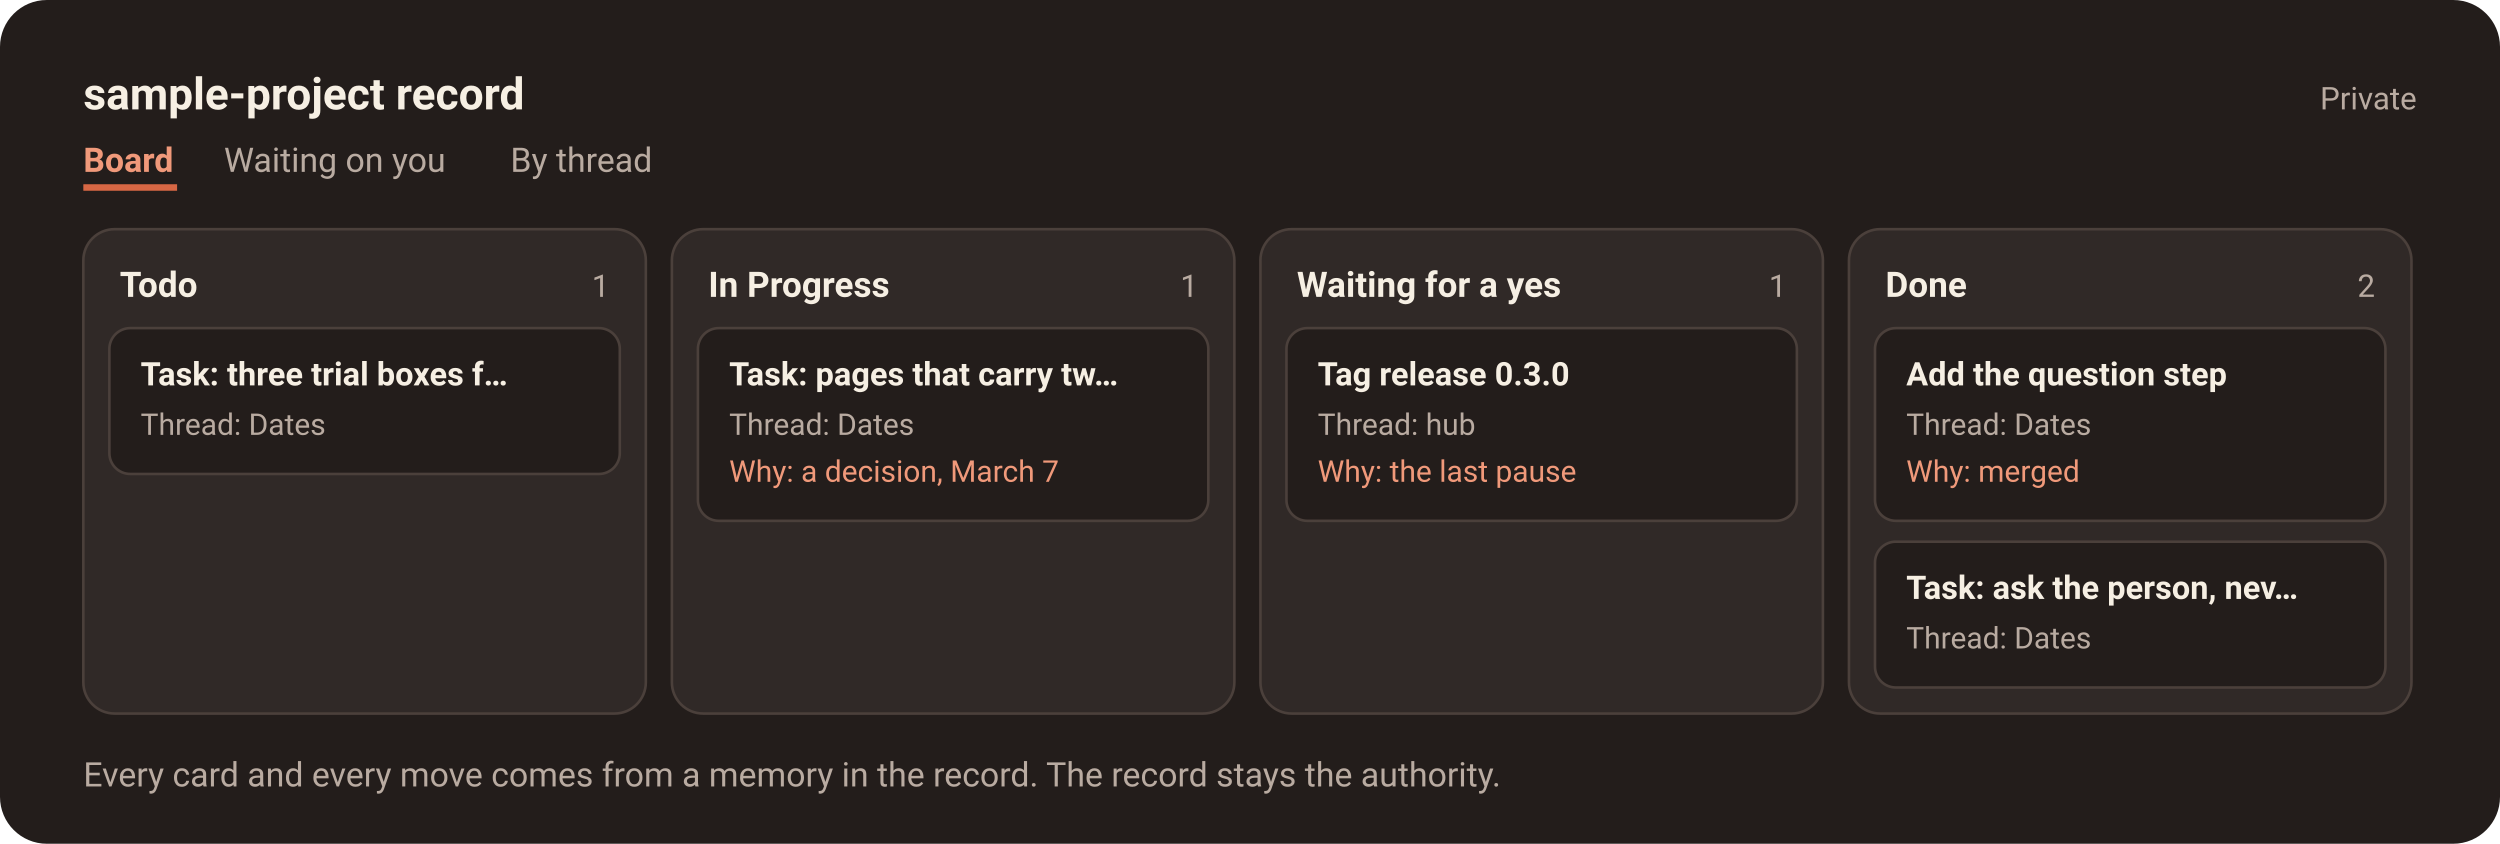
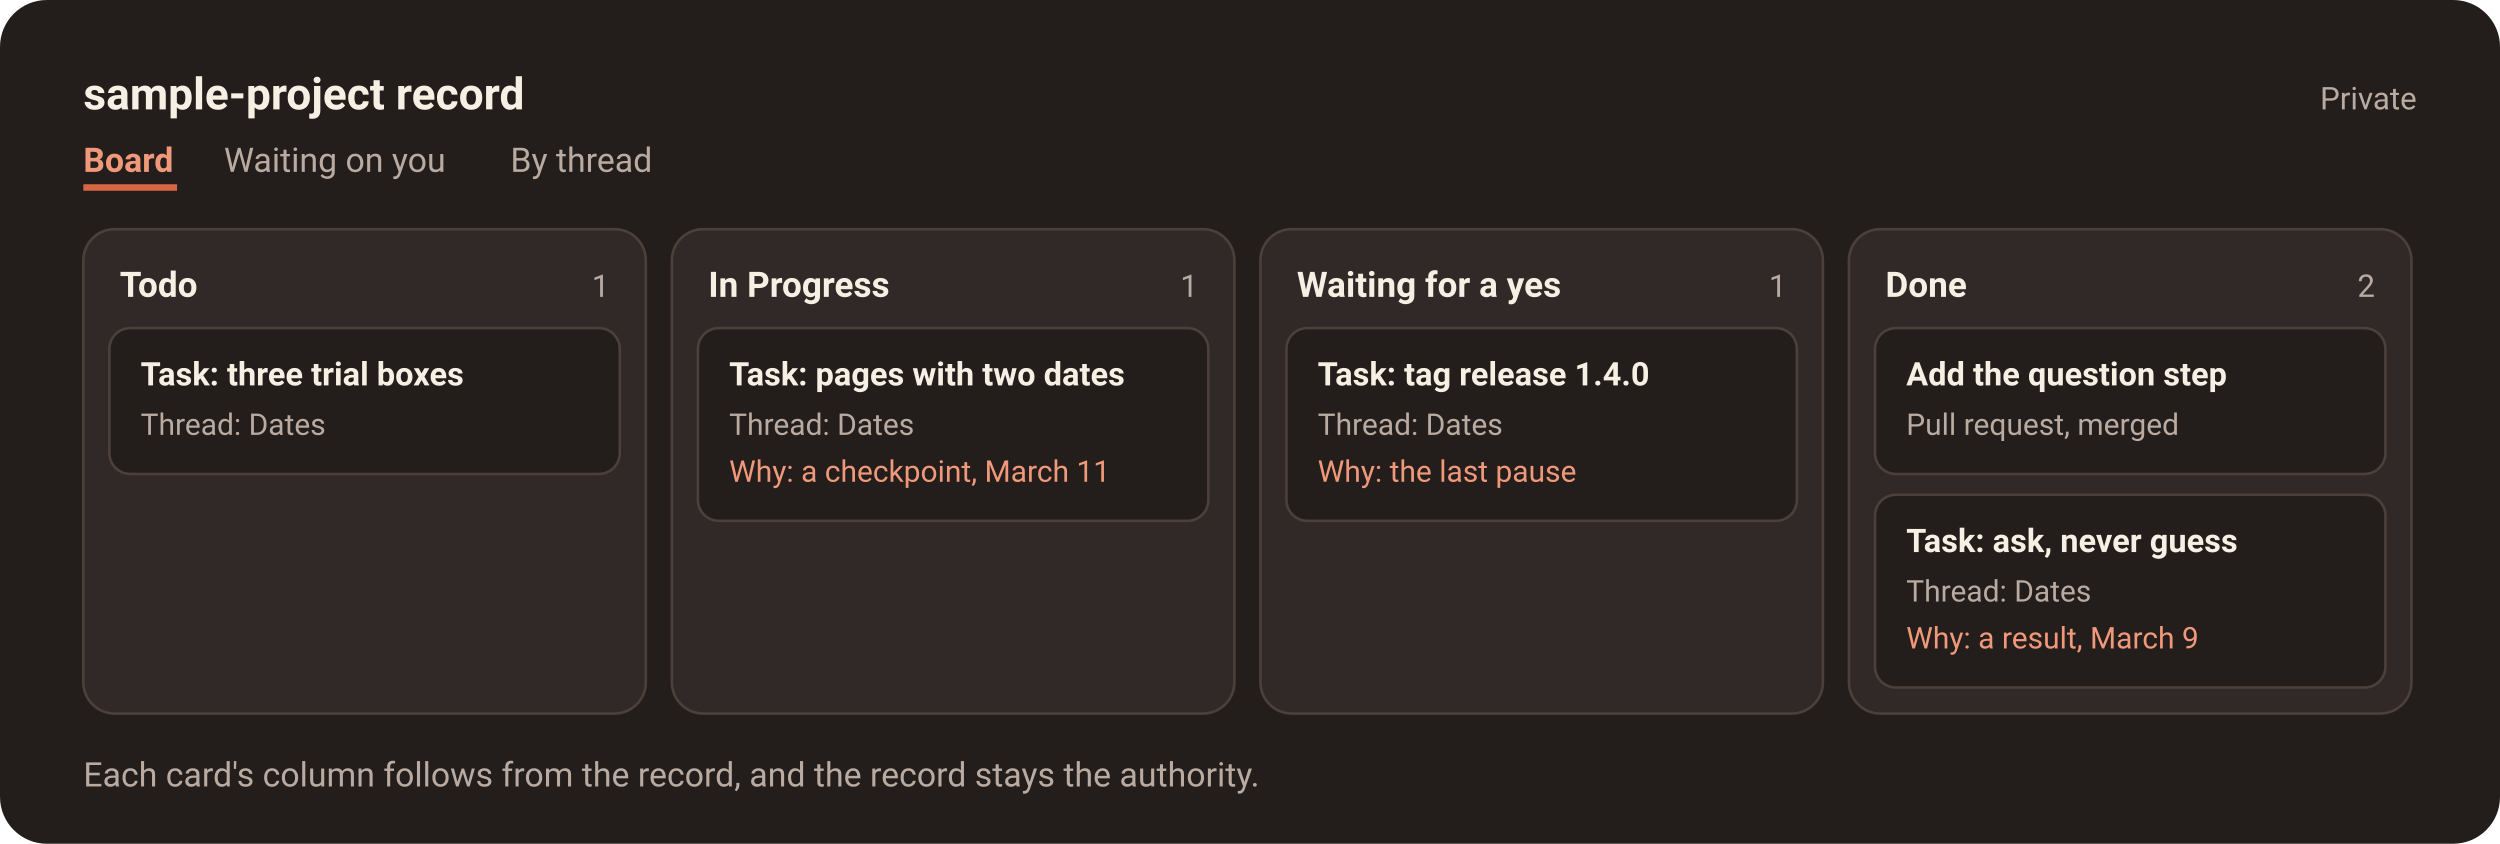
<svg xmlns="http://www.w3.org/2000/svg" viewBox="0 0 960 324" width="960" height="324" role="img" aria-label="A private GitHub Projects board whose cards and columns follow the record">
  <defs>
    <marker id="a" viewBox="0 0 10 10" refX="8" refY="5" markerWidth="7" markerHeight="7" orient="auto-start-reverse">
      <path d="M0,0 L10,5 L0,10 Z" fill="#D76744" />
    </marker>
  </defs>
  <rect width="960" height="324" rx="18" fill="#231D1B" />
  <text x="32" y="42" font-size="17" font-weight="600" text-anchor="start" fill="#F6EFE3" font-family="system-ui,-apple-system,Segoe UI,Roboto,Noto Sans,Liberation Sans,sans-serif">sample-project record</text>
  <text x="928" y="42" font-size="12" font-weight="400" text-anchor="end" fill="#B9ABA1" font-family="system-ui,-apple-system,Segoe UI,Roboto,Noto Sans,Liberation Sans,sans-serif">Private</text>
  <text x="32" y="66" font-size="13" font-weight="600" text-anchor="start" fill="#F0997A" font-family="system-ui,-apple-system,Segoe UI,Roboto,Noto Sans,Liberation Sans,sans-serif">Board</text>
  <text x="86" y="66" font-size="13" font-weight="400" text-anchor="start" fill="#B9ABA1" font-family="system-ui,-apple-system,Segoe UI,Roboto,Noto Sans,Liberation Sans,sans-serif">Waiting on you</text>
  <text x="196" y="66" font-size="13" font-weight="400" text-anchor="start" fill="#B9ABA1" font-family="system-ui,-apple-system,Segoe UI,Roboto,Noto Sans,Liberation Sans,sans-serif">By thread</text>
  <line x1="32" y1="72" x2="68" y2="72" stroke="#D76744" stroke-width="2.5" />
  <rect x="32" y="88" width="216" height="186" rx="12" fill="#302927" stroke="#4B403B" stroke-width="1" />
  <text x="46" y="114" font-size="13.5" font-weight="600" text-anchor="start" fill="#F6EFE3" font-family="system-ui,-apple-system,Segoe UI,Roboto,Noto Sans,Liberation Sans,sans-serif">Todo</text>
  <text x="234" y="114" font-size="12" font-weight="400" text-anchor="end" fill="#B9ABA1" font-family="system-ui,-apple-system,Segoe UI,Roboto,Noto Sans,Liberation Sans,sans-serif">1</text>
  <rect x="42" y="126" width="196" height="56" rx="8" fill="#231D1B" stroke="#4B403B" stroke-width="1" />
-   <text x="54" y="148" font-size="12.5" font-weight="600" text-anchor="start" fill="#F6EFE3" font-family="system-ui,-apple-system,Segoe UI,Roboto,Noto Sans,Liberation Sans,sans-serif">Task: three trial boxes f…</text>
+   <text x="54" y="148" font-size="12.5" font-weight="600" text-anchor="start" fill="#F6EFE3" font-family="system-ui,-apple-system,Segoe UI,Roboto,Noto Sans,Liberation Sans,sans-serif">Task: three trial boxes</text>
  <text x="54" y="167" font-size="11.5" font-weight="400" text-anchor="start" fill="#B9ABA1" font-family="system-ui,-apple-system,Segoe UI,Roboto,Noto Sans,Liberation Sans,sans-serif">Thread: Dates</text>
  <rect x="258" y="88" width="216" height="186" rx="12" fill="#302927" stroke="#4B403B" stroke-width="1" />
  <text x="272" y="114" font-size="13.5" font-weight="600" text-anchor="start" fill="#F6EFE3" font-family="system-ui,-apple-system,Segoe UI,Roboto,Noto Sans,Liberation Sans,sans-serif">In Progress</text>
  <text x="460" y="114" font-size="12" font-weight="400" text-anchor="end" fill="#B9ABA1" font-family="system-ui,-apple-system,Segoe UI,Roboto,Noto Sans,Liberation Sans,sans-serif">1</text>
  <rect x="268" y="126" width="196" height="74" rx="8" fill="#231D1B" stroke="#4B403B" stroke-width="1" />
-   <text x="280" y="148" font-size="12.5" font-weight="600" text-anchor="start" fill="#F6EFE3" font-family="system-ui,-apple-system,Segoe UI,Roboto,Noto Sans,Liberation Sans,sans-serif">Task: pages that carry tw…</text>
+   <text x="280" y="148" font-size="12.5" font-weight="600" text-anchor="start" fill="#F6EFE3" font-family="system-ui,-apple-system,Segoe UI,Roboto,Noto Sans,Liberation Sans,sans-serif">Task: pages with two dates</text>
  <text x="280" y="167" font-size="11.5" font-weight="400" text-anchor="start" fill="#B9ABA1" font-family="system-ui,-apple-system,Segoe UI,Roboto,Noto Sans,Liberation Sans,sans-serif">Thread: Dates</text>
-   <text x="280" y="185" font-size="11.5" font-weight="400" text-anchor="start" fill="#F0997A" font-family="system-ui,-apple-system,Segoe UI,Roboto,Noto Sans,Liberation Sans,sans-serif">Why: a decision, March 7</text>
+   <text x="280" y="185" font-size="11.5" font-weight="400" text-anchor="start" fill="#F0997A" font-family="system-ui,-apple-system,Segoe UI,Roboto,Noto Sans,Liberation Sans,sans-serif">Why: a checkpoint, March 11</text>
  <rect x="484" y="88" width="216" height="186" rx="12" fill="#302927" stroke="#4B403B" stroke-width="1" />
  <text x="498" y="114" font-size="13.5" font-weight="600" text-anchor="start" fill="#F6EFE3" font-family="system-ui,-apple-system,Segoe UI,Roboto,Noto Sans,Liberation Sans,sans-serif">Waiting for a yes</text>
  <text x="686" y="114" font-size="12" font-weight="400" text-anchor="end" fill="#B9ABA1" font-family="system-ui,-apple-system,Segoe UI,Roboto,Noto Sans,Liberation Sans,sans-serif">1</text>
  <rect x="494" y="126" width="196" height="74" rx="8" fill="#231D1B" stroke="#4B403B" stroke-width="1" />
-   <text x="506" y="148" font-size="12.5" font-weight="600" text-anchor="start" fill="#F6EFE3" font-family="system-ui,-apple-system,Segoe UI,Roboto,Noto Sans,Liberation Sans,sans-serif">Tag release 0.3.0</text>
-   <text x="506" y="167" font-size="11.5" font-weight="400" text-anchor="start" fill="#B9ABA1" font-family="system-ui,-apple-system,Segoe UI,Roboto,Noto Sans,Liberation Sans,sans-serif">Thread: hub</text>
+   <text x="506" y="148" font-size="12.5" font-weight="600" text-anchor="start" fill="#F6EFE3" font-family="system-ui,-apple-system,Segoe UI,Roboto,Noto Sans,Liberation Sans,sans-serif">Task: tag release 1.4.0</text>
+   <text x="506" y="167" font-size="11.5" font-weight="400" text-anchor="start" fill="#B9ABA1" font-family="system-ui,-apple-system,Segoe UI,Roboto,Noto Sans,Liberation Sans,sans-serif">Thread: Dates</text>
  <text x="506" y="185" font-size="11.5" font-weight="400" text-anchor="start" fill="#F0997A" font-family="system-ui,-apple-system,Segoe UI,Roboto,Noto Sans,Liberation Sans,sans-serif">Why: the last pause</text>
  <rect x="710" y="88" width="216" height="186" rx="12" fill="#302927" stroke="#4B403B" stroke-width="1" />
  <text x="724" y="114" font-size="13.5" font-weight="600" text-anchor="start" fill="#F6EFE3" font-family="system-ui,-apple-system,Segoe UI,Roboto,Noto Sans,Liberation Sans,sans-serif">Done</text>
  <text x="912" y="114" font-size="12" font-weight="400" text-anchor="end" fill="#B9ABA1" font-family="system-ui,-apple-system,Segoe UI,Roboto,Noto Sans,Liberation Sans,sans-serif">2</text>
-   <rect x="720" y="126" width="196" height="74" rx="8" fill="#231D1B" stroke="#4B403B" stroke-width="1" />
+   <rect x="720" y="126" width="196" height="56" rx="8" fill="#231D1B" stroke="#4B403B" stroke-width="1" />
  <text x="732" y="148" font-size="12.5" font-weight="600" text-anchor="start" fill="#F6EFE3" font-family="system-ui,-apple-system,Segoe UI,Roboto,Noto Sans,Liberation Sans,sans-serif">Add the question step</text>
-   <text x="732" y="167" font-size="11.5" font-weight="400" text-anchor="start" fill="#B9ABA1" font-family="system-ui,-apple-system,Segoe UI,Roboto,Noto Sans,Liberation Sans,sans-serif">Thread: Dates</text>
-   <text x="732" y="185" font-size="11.5" font-weight="400" text-anchor="start" fill="#F0997A" font-family="system-ui,-apple-system,Segoe UI,Roboto,Noto Sans,Liberation Sans,sans-serif">Why: merged</text>
-   <rect x="720" y="208" width="196" height="56" rx="8" fill="#231D1B" stroke="#4B403B" stroke-width="1" />
-   <text x="732" y="230" font-size="12.5" font-weight="600" text-anchor="start" fill="#F6EFE3" font-family="system-ui,-apple-system,Segoe UI,Roboto,Noto Sans,Liberation Sans,sans-serif">Task: ask the person, nev…</text>
-   <text x="732" y="249" font-size="11.5" font-weight="400" text-anchor="start" fill="#B9ABA1" font-family="system-ui,-apple-system,Segoe UI,Roboto,Noto Sans,Liberation Sans,sans-serif">Thread: Dates</text>
-   <text x="32" y="302" font-size="13" font-weight="400" text-anchor="start" fill="#B9ABA1" font-family="system-ui,-apple-system,Segoe UI,Roboto,Noto Sans,Liberation Sans,sans-serif">Every card and every move comes from a memory in the record. The record stays the authority.</text>
+   <text x="732" y="167" font-size="11.5" font-weight="400" text-anchor="start" fill="#B9ABA1" font-family="system-ui,-apple-system,Segoe UI,Roboto,Noto Sans,Liberation Sans,sans-serif">Pull request, merged</text>
+   <rect x="720" y="190" width="196" height="74" rx="8" fill="#231D1B" stroke="#4B403B" stroke-width="1" />
+   <text x="732" y="212" font-size="12.5" font-weight="600" text-anchor="start" fill="#F6EFE3" font-family="system-ui,-apple-system,Segoe UI,Roboto,Noto Sans,Liberation Sans,sans-serif">Task: ask, never guess</text>
+   <text x="732" y="231" font-size="11.5" font-weight="400" text-anchor="start" fill="#B9ABA1" font-family="system-ui,-apple-system,Segoe UI,Roboto,Noto Sans,Liberation Sans,sans-serif">Thread: Dates</text>
+   <text x="732" y="249" font-size="11.5" font-weight="400" text-anchor="start" fill="#F0997A" font-family="system-ui,-apple-system,Segoe UI,Roboto,Noto Sans,Liberation Sans,sans-serif">Why: a result, March 9</text>
+   <text x="32" y="302" font-size="13" font-weight="400" text-anchor="start" fill="#B9ABA1" font-family="system-ui,-apple-system,Segoe UI,Roboto,Noto Sans,Liberation Sans,sans-serif">Each card's column follows from the record, and the record stays the authority.</text>
</svg>
